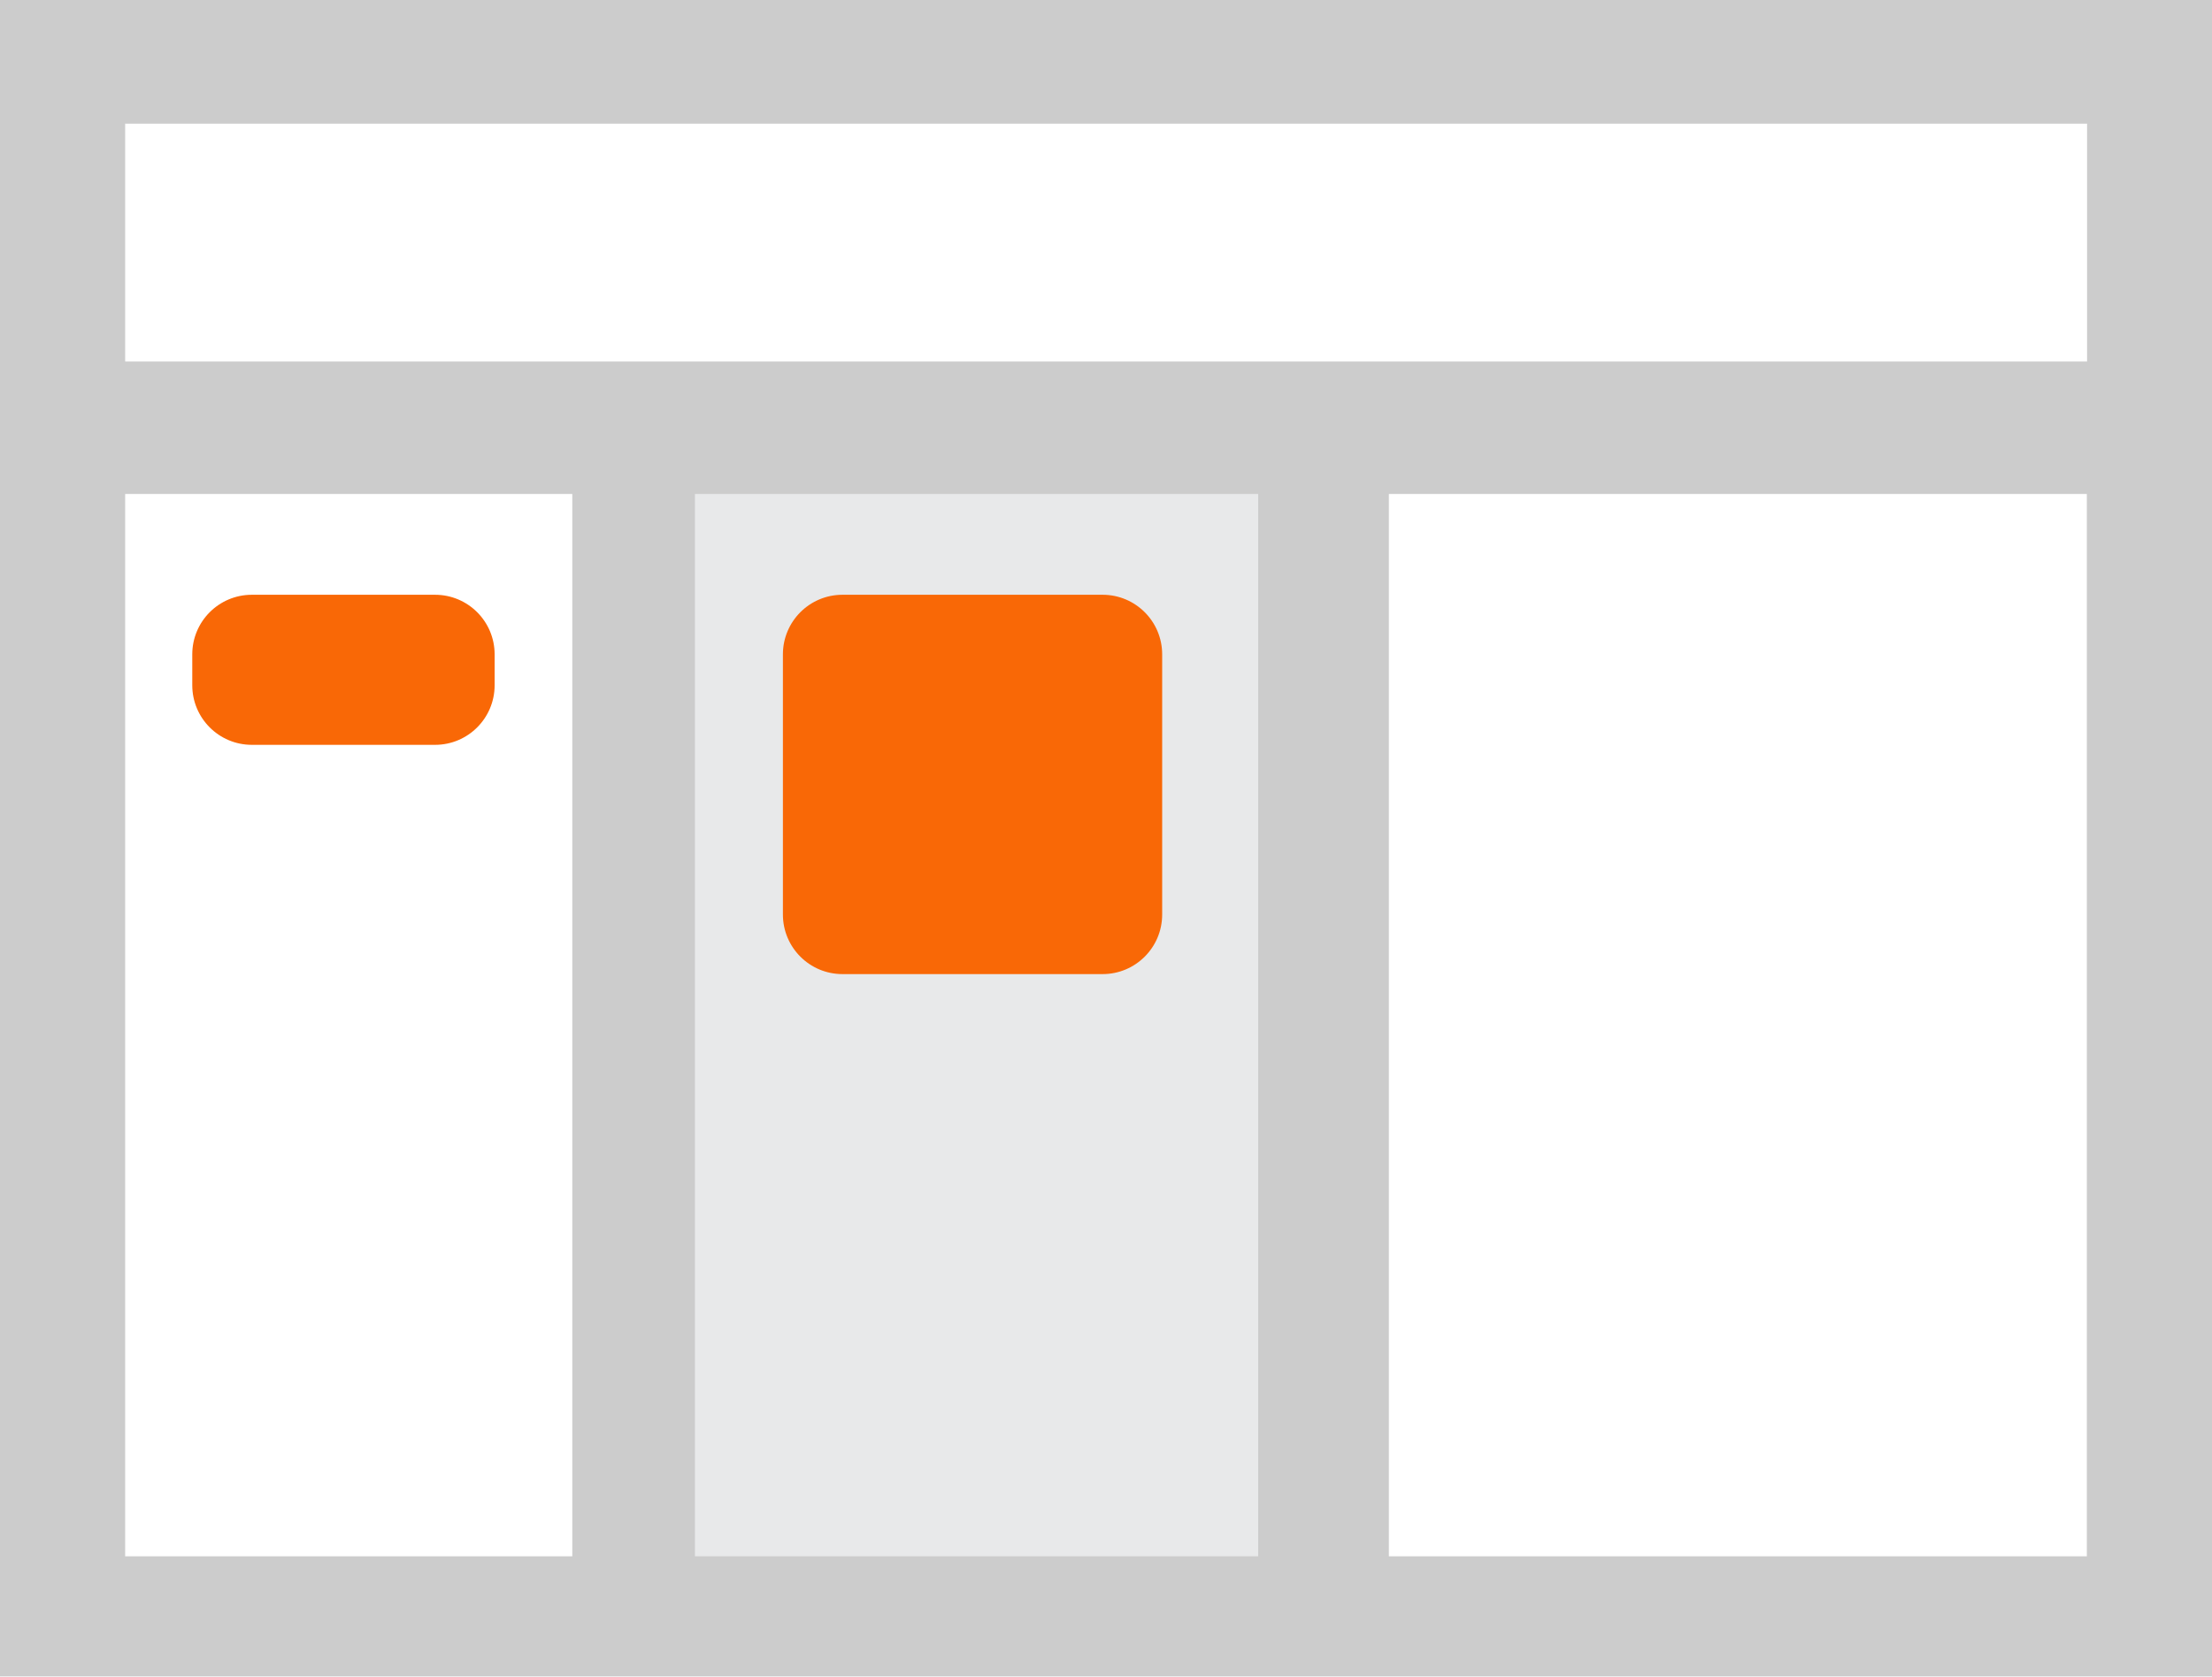
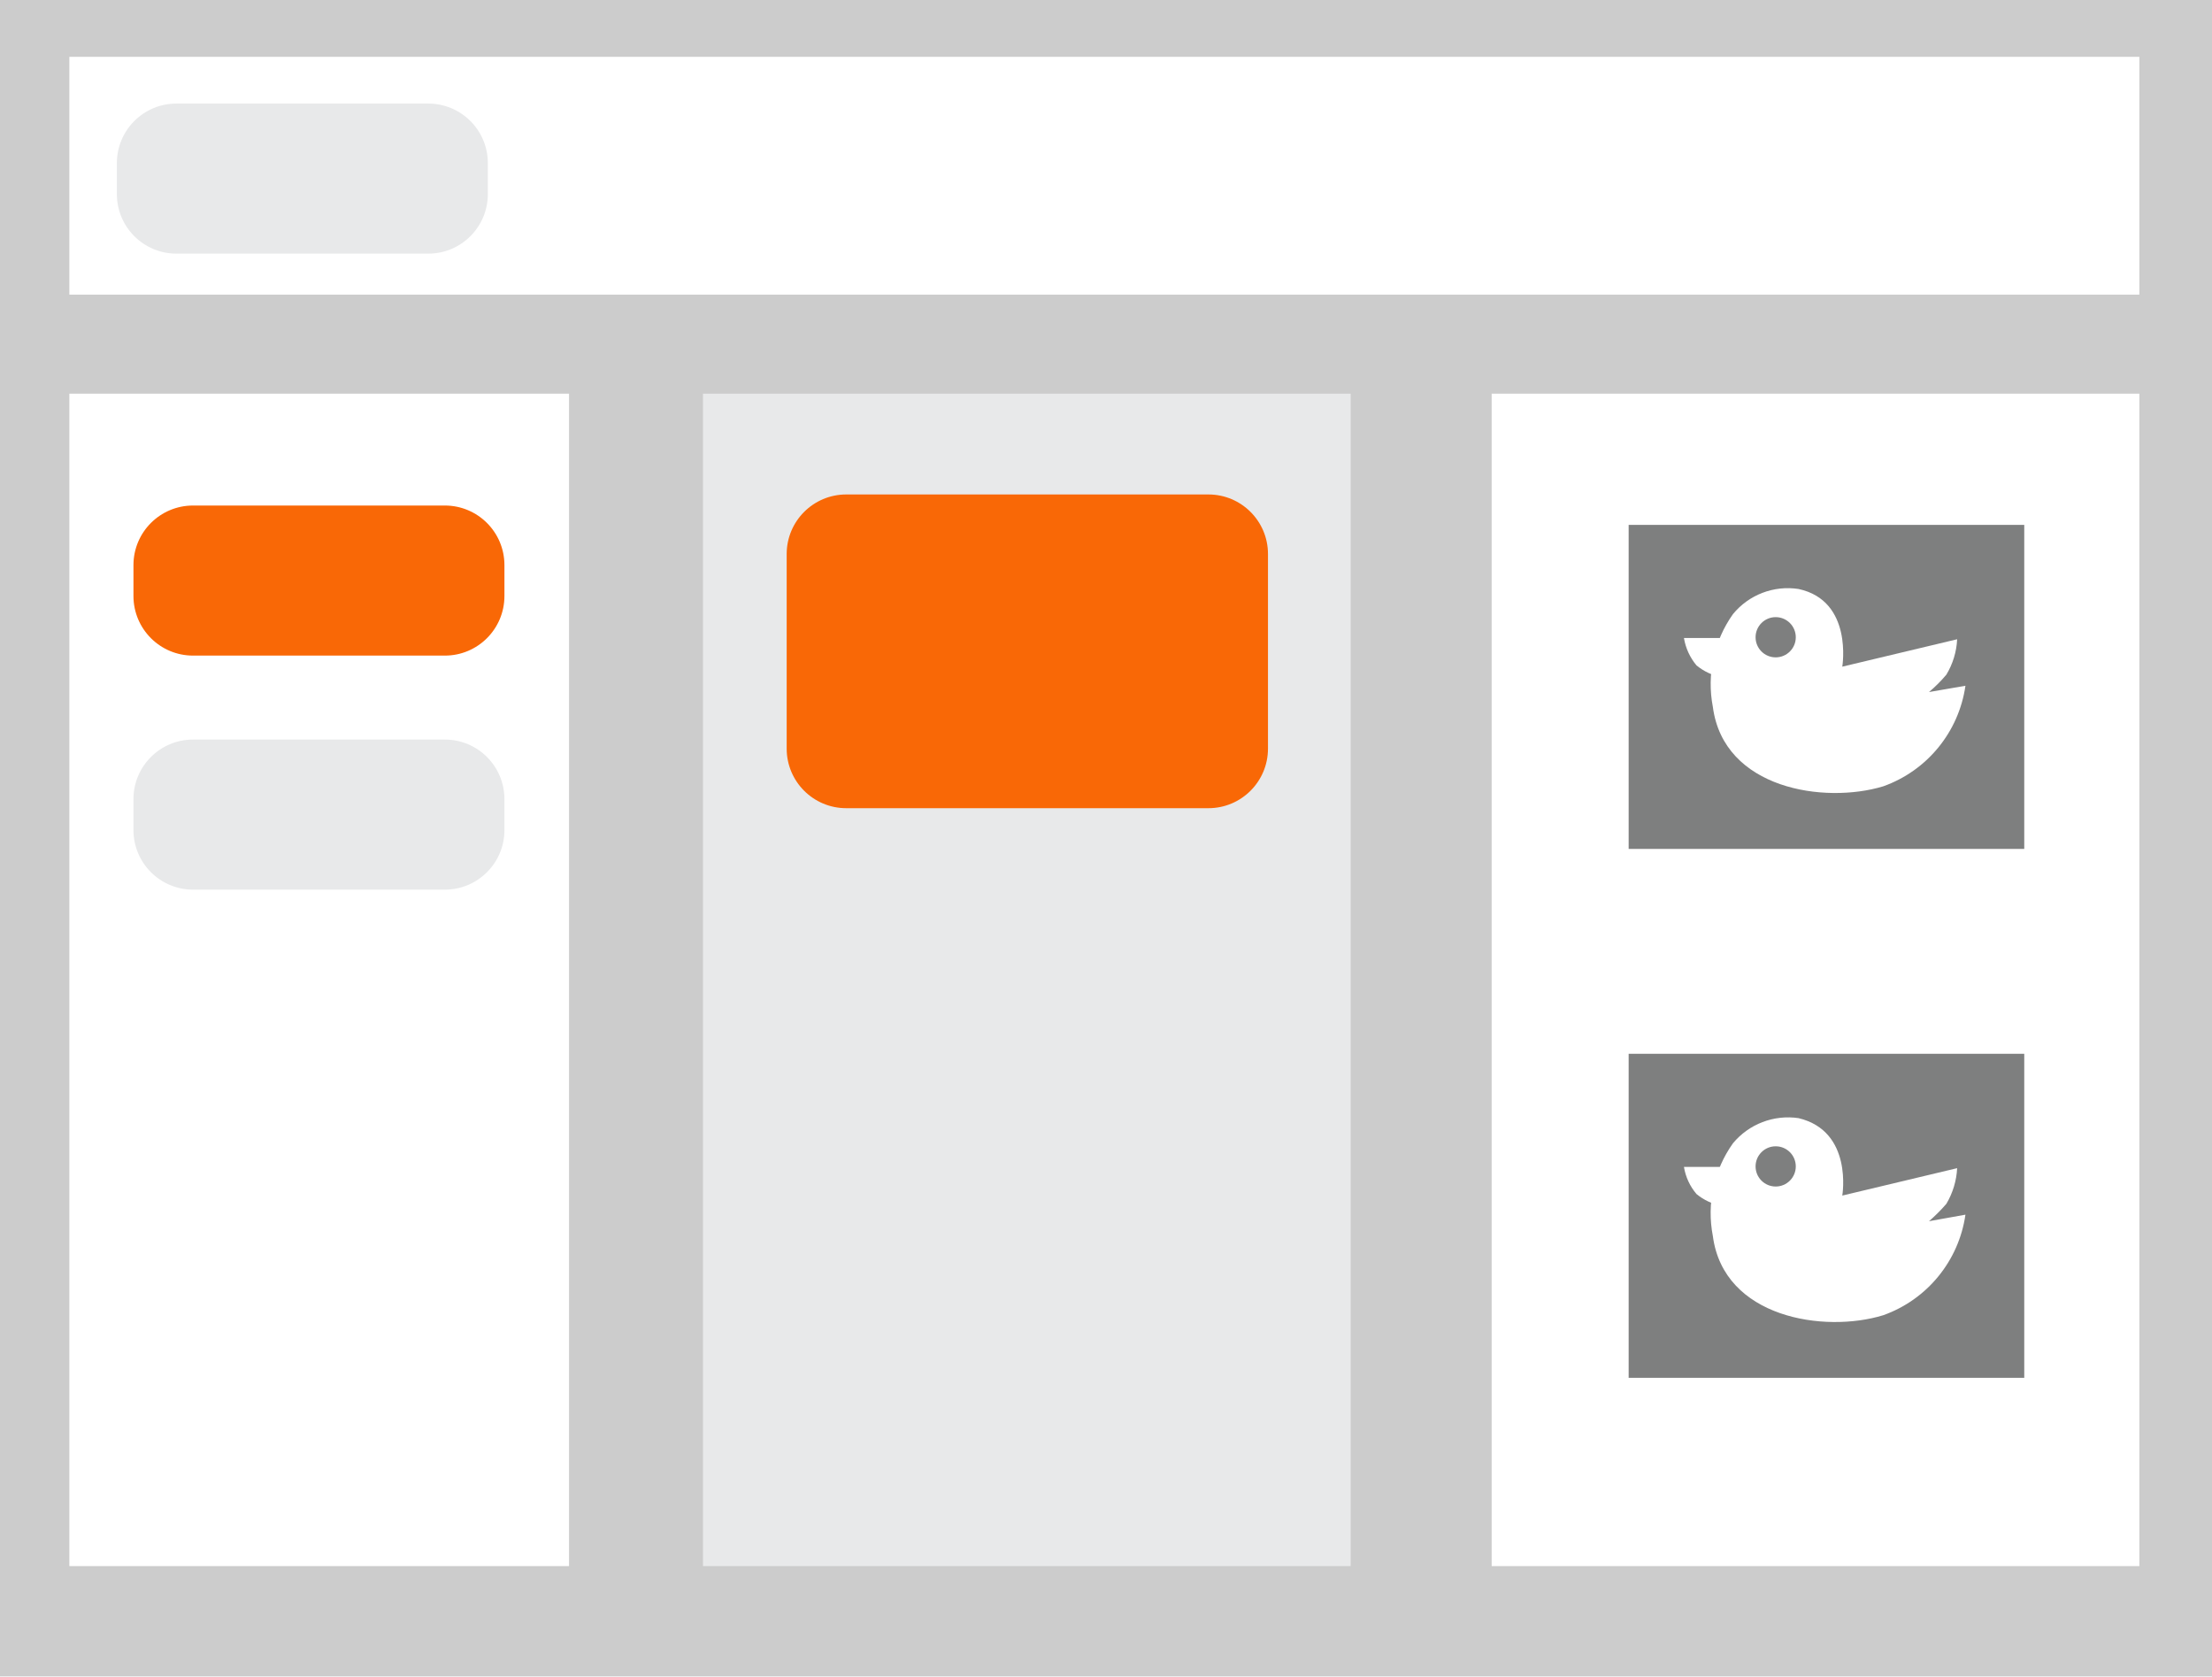
<svg xmlns="http://www.w3.org/2000/svg" viewBox="0 0 88.01 66.68">
  <defs>
-     <style>.cls-1{fill:#ccc;}.cls-2{fill:#fff;}.cls-3{fill:#e8e9ea;}.cls-4{fill:#f96806;}</style>
+     <style>.cls-1{fill:#ccc;}.cls-2{fill:#fff;}.cls-3{fill:#e8e9ea;}.cls-4{fill:#f96806;}.cls-5{fill:#7e7f7f;}.cls-6{fill:none;stroke:#fff;stroke-miterlimit:10;stroke-width:2px;}</style>
  </defs>
  <g id="レイヤー_2" data-name="レイヤー 2">
    <g id="レイヤー_1-2" data-name="レイヤー 1">
      <rect class="cls-1" width="88.01" height="66.68" />
-       <rect class="cls-2" x="4.98" y="4.92" width="78.06" height="9.46" />
-       <rect class="cls-2" x="4.98" y="19.65" width="17.79" height="42.26" />
-       <rect class="cls-3" x="27.65" y="19.65" width="22.41" height="42.26" />
-       <rect class="cls-2" x="55.26" y="19.65" width="27.77" height="42.26" />
-       <rect class="cls-4" x="7.65" y="23.66" width="12.03" height="5.97" rx="2.37" />
-       <rect class="cls-4" x="31.15" y="23.66" width="15.09" height="15.09" rx="2.37" />
+       <rect class="cls-2" x="2.76" y="2.26" width="82.36" height="9.46" />
+       <rect class="cls-2" x="2.76" y="15.66" width="19.88" height="46.64" />
+       <rect class="cls-3" x="27.97" y="15.66" width="25.77" height="46.64" />
+       <rect class="cls-2" x="59.35" y="15.66" width="25.77" height="46.64" />
+       <rect class="cls-4" x="31.3" y="19.67" width="19.15" height="12.48" rx="2.37" />
+       <rect class="cls-5" x="63.8" y="19.88" width="17.74" height="14.89" />
+       <rect class="cls-6" x="63.8" y="19.88" width="17.74" height="14.89" />
+       <path class="cls-2" d="M73.3,26.52l4.57-1.09a3,3,0,0,1-.43,1.41,5.76,5.76,0,0,1-.69.69l1.45-.25a5,5,0,0,1-3.27,4c-2.34.71-6.35.11-6.78-3.16a4.81,4.81,0,0,1,.8-3.69,2.82,2.82,0,0,1,2.61-1C73.74,23.9,73.3,26.52,73.3,26.52Z" />
+       <path class="cls-2" d="M68.6,25.38H67a2.27,2.27,0,0,0,.5,1.09,2.25,2.25,0,0,0,1,.47Z" />
+       <circle class="cls-5" cx="70.65" cy="25.35" r="0.8" />
+       <rect class="cls-5" x="63.8" y="40.92" width="17.74" height="14.89" />
+       <rect class="cls-6" x="63.8" y="40.92" width="17.74" height="14.89" />
+       <path class="cls-2" d="M73.3,47.56l4.57-1.09a3.08,3.08,0,0,1-.43,1.42,6.75,6.75,0,0,1-.69.69l1.45-.26a5,5,0,0,1-3.27,4c-2.34.72-6.35.11-6.78-3.15a4.79,4.79,0,0,1,.8-3.69,2.85,2.85,0,0,1,2.61-1C73.74,45,73.3,47.56,73.3,47.56Z" />
+       <path class="cls-2" d="M68.6,46.42H67a2.22,2.22,0,0,0,.5,1.08,2.25,2.25,0,0,0,1,.47Z" />
+       <circle class="cls-5" cx="70.65" cy="46.4" r="0.8" />
+       <rect class="cls-4" x="5.31" y="20.11" width="14.76" height="5.97" rx="2.37" />
+       <rect class="cls-3" x="5.31" y="29.42" width="14.76" height="5.97" rx="2.37" />
+       <rect class="cls-3" x="4.65" y="4.12" width="14.76" height="5.97" rx="2.37" />
    </g>
  </g>
</svg>
